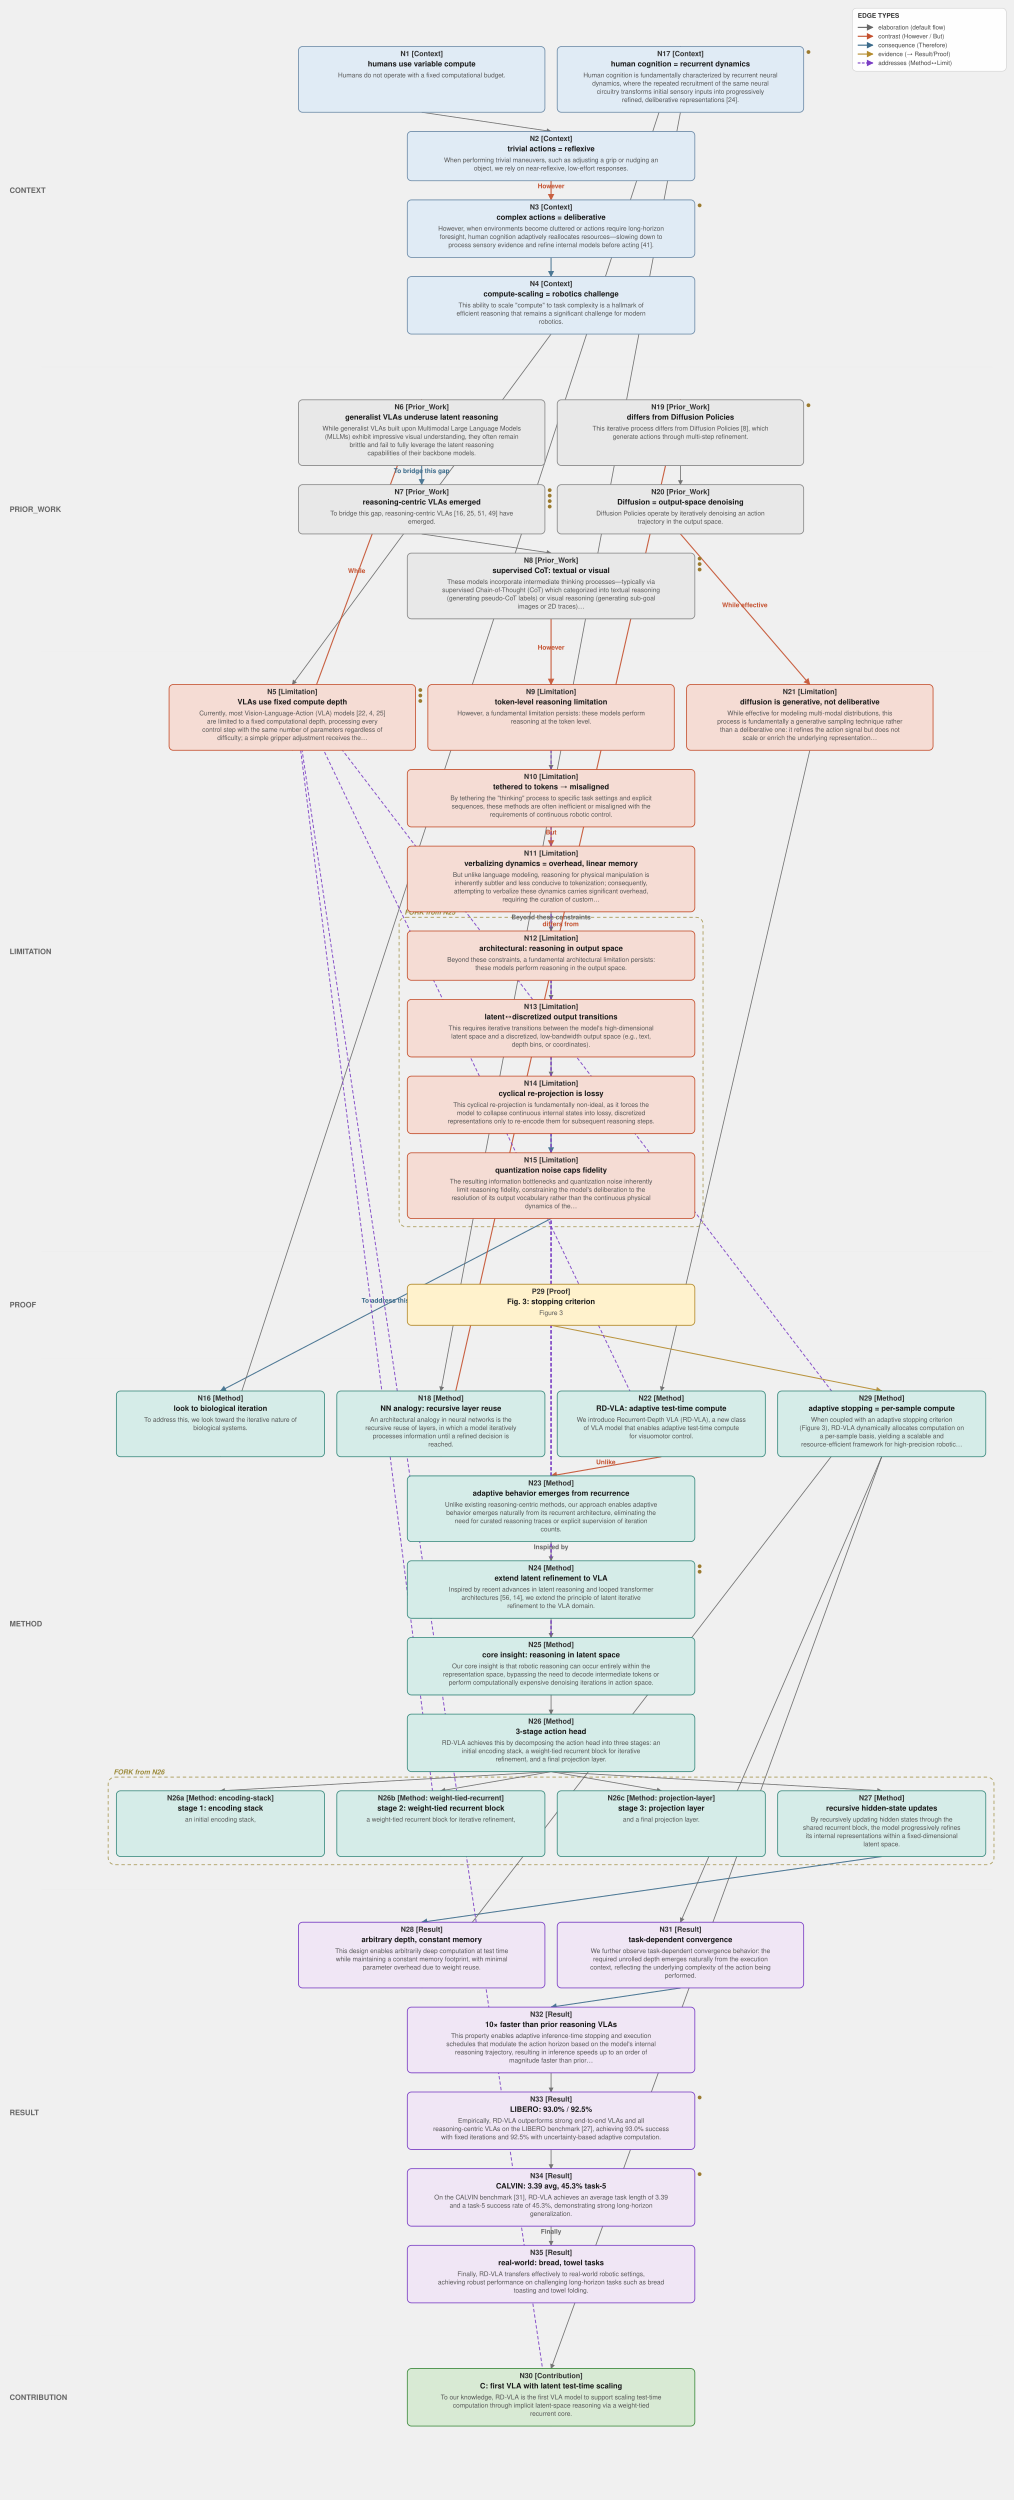
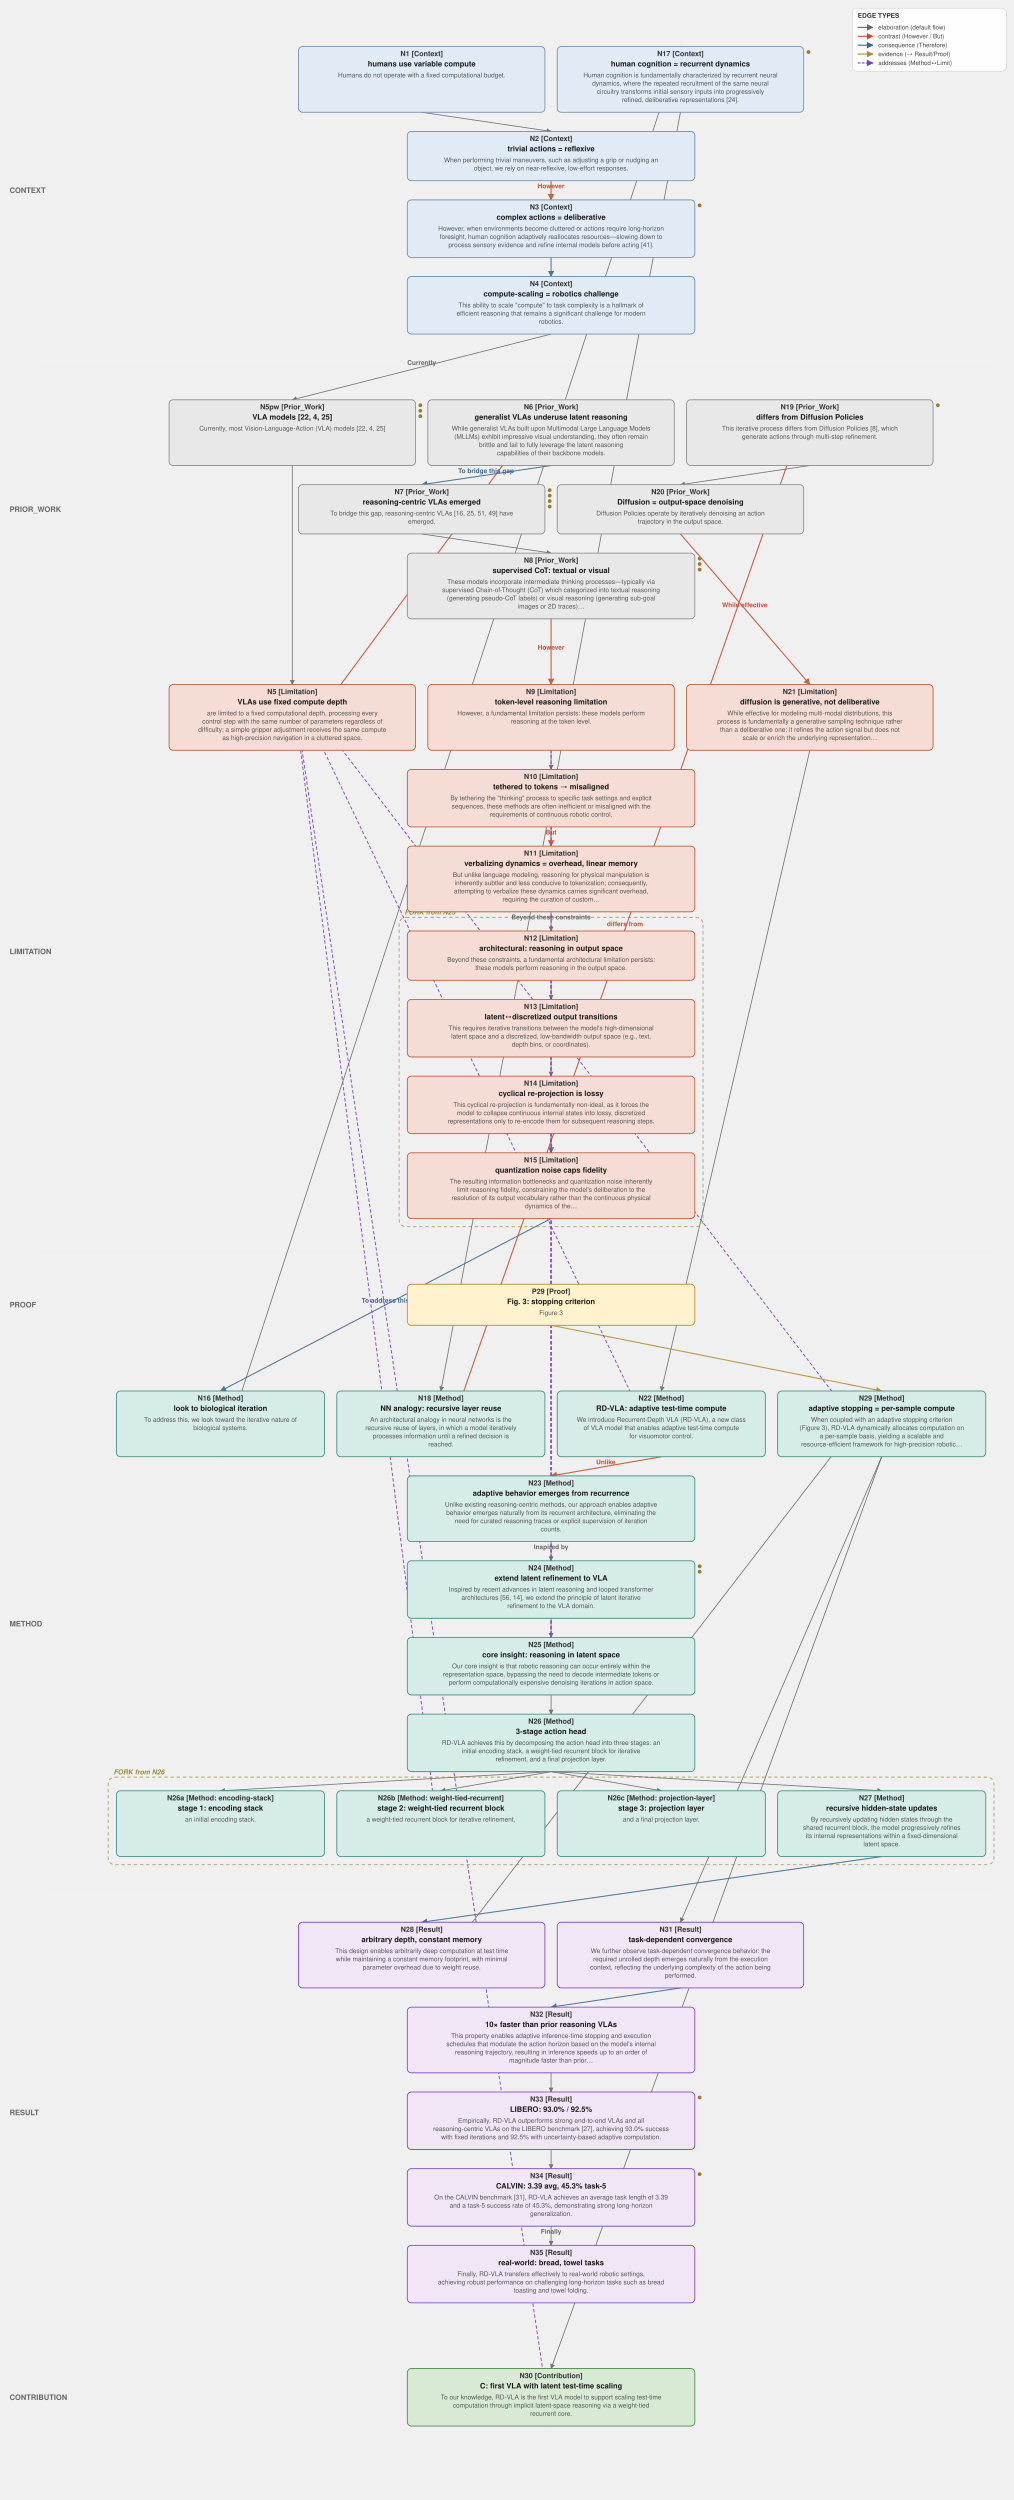
<svg xmlns="http://www.w3.org/2000/svg" viewBox="0 0 1480 3652" style="width:100%; background:#fdfcf6; border:1px solid #e2e0d7; border-radius:8px;" font-family="-apple-system, BlinkMacSystemFont, Helvetica, Arial, sans-serif">
  <defs>
    <marker id="ar" viewBox="0 0 10 10" refX="9" refY="5" markerWidth="6" markerHeight="6" orient="auto">
      <path d="M 0 0 L 10 5 L 0 10 z" fill="#666" />
    </marker>
    <marker id="ar-crit" viewBox="0 0 10 10" refX="9" refY="5" markerWidth="6" markerHeight="6" orient="auto">
      <path d="M 0 0 L 10 5 L 0 10 z" fill="#c4502e" />
    </marker>
    <marker id="ar-cons" viewBox="0 0 10 10" refX="9" refY="5" markerWidth="6" markerHeight="6" orient="auto">
      <path d="M 0 0 L 10 5 L 0 10 z" fill="#3a6a8a" />
    </marker>
    <marker id="ar-ev" viewBox="0 0 10 10" refX="9" refY="5" markerWidth="6" markerHeight="6" orient="auto">
      <path d="M 0 0 L 10 5 L 0 10 z" fill="#b38a2c" />
    </marker>
    <marker id="ar-back" viewBox="0 0 10 10" refX="9" refY="5" markerWidth="6" markerHeight="6" orient="auto">
      <path d="M 0 0 L 10 5 L 0 10 z" fill="#7a3ec4" />
    </marker>
  </defs>
  <text x="14" y="278" font-size="11" fill="#666" font-weight="700" dominant-baseline="middle">CONTEXT</text>
  <text x="14" y="744" font-size="11" fill="#666" font-weight="700" dominant-baseline="middle">PRIOR_WORK</text>
  <line x1="60" y1="536" x2="1450" y2="536" stroke="#eee" stroke-width="1" />
  <text x="14" y="1390" font-size="11" fill="#666" font-weight="700" dominant-baseline="middle">LIMITATION</text>
  <line x1="60" y1="952" x2="1450" y2="952" stroke="#eee" stroke-width="1" />
  <text x="14" y="1906" font-size="11" fill="#666" font-weight="700" dominant-baseline="middle">PROOF</text>
  <line x1="60" y1="1828" x2="1450" y2="1828" stroke="#eee" stroke-width="1" />
  <text x="14" y="2372" font-size="11" fill="#666" font-weight="700" dominant-baseline="middle">METHOD</text>
  <line x1="60" y1="1984" x2="1450" y2="1984" stroke="#eee" stroke-width="1" />
  <text x="14" y="3086" font-size="11" fill="#666" font-weight="700" dominant-baseline="middle">RESULT</text>
  <line x1="60" y1="2760" x2="1450" y2="2760" stroke="#eee" stroke-width="1" />
  <text x="14" y="3502" font-size="11" fill="#666" font-weight="700" dominant-baseline="middle">CONTRIBUTION</text>
  <line x1="60" y1="3412" x2="1450" y2="3412" stroke="#eee" stroke-width="1" />
  <rect x="583" y="1340" width="444" height="452" rx="10" fill="none" stroke="#9b8a3a" stroke-width="1.2" stroke-dasharray="5 4" opacity="0.85" />
  <text x="591" y="1336" font-size="10" fill="#9b8a3a" font-style="italic" font-weight="600">FORK from N25</text>
  <rect x="158" y="2596" width="1294" height="128" rx="10" fill="none" stroke="#9b8a3a" stroke-width="1.2" stroke-dasharray="5 4" opacity="0.85" />
  <text x="166" y="2592" font-size="10" fill="#9b8a3a" font-style="italic" font-weight="600">FORK from N26</text>
  <line x1="616" y1="164" x2="805" y2="192" stroke="#666" stroke-width="1.2" marker-end="url(#ar)" opacity="0.9" />
  <line x1="805" y1="264" x2="805" y2="292" stroke="#c4502e" stroke-width="1.6" marker-end="url(#ar-crit)" opacity="0.9" />
  <text x="805" y="275" font-size="9.5" fill="#c4502e" font-weight="600" text-anchor="middle">However</text>
  <line x1="805" y1="376" x2="805" y2="404" stroke="#3a6a8a" stroke-width="1.5" marker-end="url(#ar-cons)" opacity="0.9" />
-   <line x1="805" y1="488" x2="427" y2="1000" stroke="#666" stroke-width="1.2" marker-end="url(#ar)" opacity="0.9" />
-   <text x="616" y="741" font-size="9.5" fill="#666" font-weight="600" text-anchor="middle">Currently</text>
-   <line x1="427" y1="1096" x2="616" y2="584" stroke="#c4502e" stroke-width="1.6" marker-end="url(#ar-crit)" opacity="0.9" />
-   <text x="521" y="837" font-size="9.5" fill="#c4502e" font-weight="600" text-anchor="middle">While</text>
-   <line x1="616" y1="680" x2="616" y2="708" stroke="#3a6a8a" stroke-width="1.5" marker-end="url(#ar-cons)" opacity="0.9" />
-   <text x="616" y="691" font-size="9.5" fill="#3a6a8a" font-weight="600" text-anchor="middle">To bridge this gap</text>
+   <line x1="805" y1="488" x2="427" y2="584" stroke="#666" stroke-width="1.2" marker-end="url(#ar)" opacity="0.9" />
+   <text x="616" y="533" font-size="9.5" fill="#666" font-weight="600" text-anchor="middle">Currently</text>
+   <line x1="427" y1="680" x2="427" y2="1000" stroke="#666" stroke-width="1.2" marker-end="url(#ar)" opacity="0.9" />
+   <line x1="427" y1="1096" x2="805" y2="584" stroke="#c4502e" stroke-width="1.6" marker-end="url(#ar-crit)" opacity="0.9" />
+   <text x="616" y="837" font-size="9.5" fill="#c4502e" font-weight="600" text-anchor="middle">While</text>
+   <line x1="805" y1="680" x2="616" y2="708" stroke="#3a6a8a" stroke-width="1.5" marker-end="url(#ar-cons)" opacity="0.9" />
+   <text x="710" y="691" font-size="9.5" fill="#3a6a8a" font-weight="600" text-anchor="middle">To bridge this gap</text>
  <line x1="616" y1="780" x2="805" y2="808" stroke="#666" stroke-width="1.2" marker-end="url(#ar)" opacity="0.9" />
  <line x1="805" y1="904" x2="805" y2="1000" stroke="#c4502e" stroke-width="1.6" marker-end="url(#ar-crit)" opacity="0.9" />
  <text x="805" y="949" font-size="9.5" fill="#c4502e" font-weight="600" text-anchor="middle">However</text>
  <line x1="805" y1="1096" x2="805" y2="1124" stroke="#666" stroke-width="1.2" marker-end="url(#ar)" opacity="0.9" />
  <line x1="805" y1="1208" x2="805" y2="1236" stroke="#c4502e" stroke-width="1.6" marker-end="url(#ar-crit)" opacity="0.9" />
  <text x="805" y="1219" font-size="9.5" fill="#c4502e" font-weight="600" text-anchor="middle">But</text>
  <line x1="805" y1="1332" x2="805" y2="1360" stroke="#666" stroke-width="1.2" marker-end="url(#ar)" opacity="0.9" />
  <text x="805" y="1343" font-size="9.5" fill="#666" font-weight="600" text-anchor="middle">Beyond these constraints</text>
  <line x1="805" y1="1432" x2="805" y2="1460" stroke="#666" stroke-width="1.2" marker-end="url(#ar)" opacity="0.9" />
  <line x1="805" y1="1544" x2="805" y2="1572" stroke="#666" stroke-width="1.2" marker-end="url(#ar)" opacity="0.9" />
  <line x1="805" y1="1656" x2="805" y2="1684" stroke="#3a6a8a" stroke-width="1.5" marker-end="url(#ar-cons)" opacity="0.9" />
  <line x1="805" y1="1780" x2="322" y2="2032" stroke="#3a6a8a" stroke-width="1.5" marker-end="url(#ar-cons)" opacity="0.9" />
  <text x="563" y="1903" font-size="9.5" fill="#3a6a8a" font-weight="600" text-anchor="middle">To address this</text>
  <line x1="322" y1="2128" x2="994" y2="68" stroke="#666" stroke-width="1.2" marker-end="url(#ar)" opacity="0.9" />
  <line x1="994" y1="164" x2="644" y2="2032" stroke="#666" stroke-width="1.2" marker-end="url(#ar)" opacity="0.9" />
-   <line x1="644" y1="2128" x2="994" y2="584" stroke="#c4502e" stroke-width="1.6" marker-end="url(#ar-crit)" opacity="0.9" />
-   <text x="819" y="1353" font-size="9.5" fill="#c4502e" font-weight="600" text-anchor="middle">differs from</text>
-   <line x1="994" y1="680" x2="994" y2="708" stroke="#666" stroke-width="1.2" marker-end="url(#ar)" opacity="0.9" />
+   <line x1="644" y1="2128" x2="1183" y2="584" stroke="#c4502e" stroke-width="1.6" marker-end="url(#ar-crit)" opacity="0.9" />
+   <text x="913" y="1353" font-size="9.5" fill="#c4502e" font-weight="600" text-anchor="middle">differs from</text>
+   <line x1="1183" y1="680" x2="994" y2="708" stroke="#666" stroke-width="1.2" marker-end="url(#ar)" opacity="0.9" />
  <line x1="994" y1="780" x2="1183" y2="1000" stroke="#c4502e" stroke-width="1.6" marker-end="url(#ar-crit)" opacity="0.9" />
  <text x="1088" y="887" font-size="9.5" fill="#c4502e" font-weight="600" text-anchor="middle">While effective</text>
  <line x1="1183" y1="1096" x2="966" y2="2032" stroke="#666" stroke-width="1.2" marker-end="url(#ar)" opacity="0.9" />
  <line x1="966" y1="2128" x2="805" y2="2156" stroke="#c4502e" stroke-width="1.6" marker-end="url(#ar-crit)" opacity="0.9" />
  <text x="885" y="2139" font-size="9.5" fill="#c4502e" font-weight="600" text-anchor="middle">Unlike</text>
  <line x1="805" y1="2252" x2="805" y2="2280" stroke="#666" stroke-width="1.2" marker-end="url(#ar)" opacity="0.9" />
  <text x="805" y="2263" font-size="9.5" fill="#666" font-weight="600" text-anchor="middle">Inspired by</text>
  <line x1="805" y1="2364" x2="805" y2="2392" stroke="#666" stroke-width="1.2" marker-end="url(#ar)" opacity="0.9" />
  <line x1="805" y1="2476" x2="805" y2="2504" stroke="#666" stroke-width="1.2" marker-end="url(#ar)" opacity="0.9" />
  <line x1="805" y1="2588" x2="322" y2="2616" stroke="#666" stroke-width="1.2" marker-end="url(#ar)" opacity="0.9" />
  <line x1="805" y1="2588" x2="644" y2="2616" stroke="#666" stroke-width="1.2" marker-end="url(#ar)" opacity="0.9" />
  <line x1="805" y1="2588" x2="966" y2="2616" stroke="#666" stroke-width="1.2" marker-end="url(#ar)" opacity="0.9" />
  <line x1="805" y1="2588" x2="1288" y2="2616" stroke="#666" stroke-width="1.2" marker-end="url(#ar)" opacity="0.9" />
  <line x1="1288" y1="2712" x2="616" y2="2808" stroke="#3a6a8a" stroke-width="1.5" marker-end="url(#ar-cons)" opacity="0.9" />
  <line x1="616" y1="2904" x2="1288" y2="2032" stroke="#666" stroke-width="1.2" marker-end="url(#ar)" opacity="0.9" />
  <line x1="805" y1="1936" x2="1288" y2="2032" stroke="#b38a2c" stroke-width="1.5" marker-end="url(#ar-ev)" opacity="0.9" />
  <line x1="1288" y1="2128" x2="805" y2="3460" stroke="#666" stroke-width="1.2" marker-end="url(#ar)" opacity="0.9" />
  <line x1="1288" y1="2128" x2="994" y2="2808" stroke="#666" stroke-width="1.2" marker-end="url(#ar)" opacity="0.9" />
  <line x1="994" y1="2904" x2="805" y2="2932" stroke="#3a6a8a" stroke-width="1.5" marker-end="url(#ar-cons)" opacity="0.9" />
  <line x1="805" y1="3028" x2="805" y2="3056" stroke="#666" stroke-width="1.2" marker-end="url(#ar)" opacity="0.9" />
  <line x1="805" y1="3140" x2="805" y2="3168" stroke="#666" stroke-width="1.2" marker-end="url(#ar)" opacity="0.9" />
  <line x1="805" y1="3252" x2="805" y2="3280" stroke="#666" stroke-width="1.2" marker-end="url(#ar)" opacity="0.9" />
  <text x="805" y="3263" font-size="9.5" fill="#666" font-weight="600" text-anchor="middle">Finally</text>
  <line x1="966" y1="2128" x2="427" y2="1000" stroke="#7a3ec4" stroke-width="1.4" stroke-dasharray="5 3" marker-end="url(#ar-back)" opacity="0.9" />
  <line x1="805" y1="2476" x2="805" y2="1360" stroke="#7a3ec4" stroke-width="1.4" stroke-dasharray="5 3" marker-end="url(#ar-back)" opacity="0.9" />
  <line x1="805" y1="2476" x2="805" y2="1684" stroke="#7a3ec4" stroke-width="1.4" stroke-dasharray="5 3" marker-end="url(#ar-back)" opacity="0.9" />
  <line x1="644" y1="2712" x2="427" y2="1000" stroke="#7a3ec4" stroke-width="1.4" stroke-dasharray="5 3" marker-end="url(#ar-back)" opacity="0.9" />
  <line x1="1288" y1="2128" x2="427" y2="1000" stroke="#7a3ec4" stroke-width="1.4" stroke-dasharray="5 3" marker-end="url(#ar-back)" opacity="0.9" />
  <line x1="805" y1="3544" x2="427" y2="1000" stroke="#7a3ec4" stroke-width="1.4" stroke-dasharray="5 3" marker-end="url(#ar-back)" opacity="0.9" />
  <line x1="805" y1="2252" x2="805" y2="1000" stroke="#7a3ec4" stroke-width="1.4" stroke-dasharray="5 3" marker-end="url(#ar-back)" opacity="0.9" />
  <g>
    <rect x="436" y="68" width="360" height="96" rx="6" fill="#e0ebf5" stroke="#6d8ba8" stroke-width="1.2" />
    <text x="616" y="82" text-anchor="middle" font-size="10.5" font-weight="700" fill="#333">N1 [Context]</text>
    <text x="616" y="97" text-anchor="middle" font-size="11" font-weight="600" fill="#1a1a1a">humans use variable compute</text>
    <text x="616" y="113" text-anchor="middle" font-size="9.5" fill="#555">Humans do not operate with a fixed computational budget.</text>
  </g>
  <g>
    <rect x="595" y="192" width="420" height="72" rx="6" fill="#e0ebf5" stroke="#6d8ba8" stroke-width="1.2" />
    <text x="805" y="206" text-anchor="middle" font-size="10.5" font-weight="700" fill="#333">N2 [Context]</text>
    <text x="805" y="221" text-anchor="middle" font-size="11" font-weight="600" fill="#1a1a1a">trivial actions = reflexive</text>
    <text x="805" y="237" text-anchor="middle" font-size="9.5" fill="#555">When performing trivial maneuvers, such as adjusting a grip or nudging an</text>
    <text x="805" y="249" text-anchor="middle" font-size="9.5" fill="#555">object, we rely on near-reflexive, low-effort responses.</text>
  </g>
  <circle cx="1022.0" cy="300.0" r="2.8" fill="#9b7a2e" />
  <g>
    <rect x="595" y="292" width="420" height="84" rx="6" fill="#e0ebf5" stroke="#6d8ba8" stroke-width="1.2" />
    <text x="805" y="306" text-anchor="middle" font-size="10.5" font-weight="700" fill="#333">N3 [Context]</text>
    <text x="805" y="321" text-anchor="middle" font-size="11" font-weight="600" fill="#1a1a1a">complex actions = deliberative</text>
    <text x="805" y="337" text-anchor="middle" font-size="9.5" fill="#555">However, when environments become cluttered or actions require long-horizon</text>
    <text x="805" y="349" text-anchor="middle" font-size="9.5" fill="#555">foresight, human cognition adaptively reallocates resources—slowing down to</text>
    <text x="805" y="361" text-anchor="middle" font-size="9.5" fill="#555">process sensory evidence and refine internal models before acting [41].</text>
  </g>
  <g>
    <rect x="595" y="404" width="420" height="84" rx="6" fill="#e0ebf5" stroke="#6d8ba8" stroke-width="1.2" />
    <text x="805" y="418" text-anchor="middle" font-size="10.5" font-weight="700" fill="#333">N4 [Context]</text>
    <text x="805" y="433" text-anchor="middle" font-size="11" font-weight="600" fill="#1a1a1a">compute-scaling = robotics challenge</text>
    <text x="805" y="449" text-anchor="middle" font-size="9.5" fill="#555">This ability to scale "compute" to task complexity is a hallmark of</text>
    <text x="805" y="461" text-anchor="middle" font-size="9.5" fill="#555">efficient reasoning that remains a significant challenge for modern</text>
    <text x="805" y="473" text-anchor="middle" font-size="9.5" fill="#555">robotics.</text>
  </g>
-   <circle cx="614.0" cy="1008.0" r="2.8" fill="#9b7a2e" />
-   <circle cx="614.0" cy="1016.0" r="2.8" fill="#9b7a2e" />
-   <circle cx="614.0" cy="1024.0" r="2.8" fill="#9b7a2e" />
+   <circle cx="614.0" cy="592.0" r="2.8" fill="#9b7a2e" />
+   <circle cx="614.0" cy="600.0" r="2.8" fill="#9b7a2e" />
+   <circle cx="614.0" cy="608.0" r="2.8" fill="#9b7a2e" />
+   <g>
+     <rect x="247" y="584" width="360" height="96" rx="6" fill="#e8e8e8" stroke="#888" stroke-width="1.2" />
+     <text x="427" y="598" text-anchor="middle" font-size="10.5" font-weight="700" fill="#333">N5pw [Prior_Work]</text>
+     <text x="427" y="613" text-anchor="middle" font-size="11" font-weight="600" fill="#1a1a1a">VLA models [22, 4, 25]</text>
+     <text x="427" y="629" text-anchor="middle" font-size="9.5" fill="#555">Currently, most Vision-Language-Action (VLA) models [22, 4, 25]</text>
+   </g>
  <g>
    <rect x="247" y="1000" width="360" height="96" rx="6" fill="#f5dcd4" stroke="#c4502e" stroke-width="1.2" />
    <text x="427" y="1014" text-anchor="middle" font-size="10.5" font-weight="700" fill="#333">N5 [Limitation]</text>
    <text x="427" y="1029" text-anchor="middle" font-size="11" font-weight="600" fill="#1a1a1a">VLAs use fixed compute depth</text>
-     <text x="427" y="1045" text-anchor="middle" font-size="9.5" fill="#555">Currently, most Vision-Language-Action (VLA) models [22, 4, 25]</text>
-     <text x="427" y="1057" text-anchor="middle" font-size="9.5" fill="#555">are limited to a fixed computational depth, processing every</text>
-     <text x="427" y="1069" text-anchor="middle" font-size="9.5" fill="#555">control step with the same number of parameters regardless of</text>
-     <text x="427" y="1081" text-anchor="middle" font-size="9.5" fill="#555">difficulty; a simple gripper adjustment receives the…</text>
-   </g>
-   <g>
-     <rect x="436" y="584" width="360" height="96" rx="6" fill="#e8e8e8" stroke="#888" stroke-width="1.2" />
-     <text x="616" y="598" text-anchor="middle" font-size="10.5" font-weight="700" fill="#333">N6 [Prior_Work]</text>
-     <text x="616" y="613" text-anchor="middle" font-size="11" font-weight="600" fill="#1a1a1a">generalist VLAs underuse latent reasoning</text>
-     <text x="616" y="629" text-anchor="middle" font-size="9.5" fill="#555">While generalist VLAs built upon Multimodal Large Language Models</text>
-     <text x="616" y="641" text-anchor="middle" font-size="9.5" fill="#555">(MLLMs) exhibit impressive visual understanding, they often remain</text>
-     <text x="616" y="653" text-anchor="middle" font-size="9.5" fill="#555">brittle and fail to fully leverage the latent reasoning</text>
-     <text x="616" y="665" text-anchor="middle" font-size="9.5" fill="#555">capabilities of their backbone models.</text>
+     <text x="427" y="1045" text-anchor="middle" font-size="9.5" fill="#555">are limited to a fixed computational depth, processing every</text>
+     <text x="427" y="1057" text-anchor="middle" font-size="9.5" fill="#555">control step with the same number of parameters regardless of</text>
+     <text x="427" y="1069" text-anchor="middle" font-size="9.5" fill="#555">difficulty; a simple gripper adjustment receives the same compute</text>
+     <text x="427" y="1081" text-anchor="middle" font-size="9.5" fill="#555">as high-precision navigation in a cluttered space.</text>
+   </g>
+   <g>
+     <rect x="625" y="584" width="360" height="96" rx="6" fill="#e8e8e8" stroke="#888" stroke-width="1.2" />
+     <text x="805" y="598" text-anchor="middle" font-size="10.5" font-weight="700" fill="#333">N6 [Prior_Work]</text>
+     <text x="805" y="613" text-anchor="middle" font-size="11" font-weight="600" fill="#1a1a1a">generalist VLAs underuse latent reasoning</text>
+     <text x="805" y="629" text-anchor="middle" font-size="9.5" fill="#555">While generalist VLAs built upon Multimodal Large Language Models</text>
+     <text x="805" y="641" text-anchor="middle" font-size="9.5" fill="#555">(MLLMs) exhibit impressive visual understanding, they often remain</text>
+     <text x="805" y="653" text-anchor="middle" font-size="9.5" fill="#555">brittle and fail to fully leverage the latent reasoning</text>
+     <text x="805" y="665" text-anchor="middle" font-size="9.5" fill="#555">capabilities of their backbone models.</text>
  </g>
  <circle cx="803.0" cy="716.0" r="2.8" fill="#9b7a2e" />
  <circle cx="803.0" cy="724.0" r="2.8" fill="#9b7a2e" />
  <circle cx="803.0" cy="732.0" r="2.8" fill="#9b7a2e" />
  <circle cx="803.0" cy="740.0" r="2.8" fill="#9b7a2e" />
  <g>
    <rect x="436" y="708" width="360" height="72" rx="6" fill="#e8e8e8" stroke="#888" stroke-width="1.2" />
    <text x="616" y="722" text-anchor="middle" font-size="10.5" font-weight="700" fill="#333">N7 [Prior_Work]</text>
    <text x="616" y="737" text-anchor="middle" font-size="11" font-weight="600" fill="#1a1a1a">reasoning-centric VLAs emerged</text>
    <text x="616" y="753" text-anchor="middle" font-size="9.5" fill="#555">To bridge this gap, reasoning-centric VLAs [16, 25, 51, 49] have</text>
    <text x="616" y="765" text-anchor="middle" font-size="9.5" fill="#555">emerged.</text>
  </g>
  <circle cx="1022.0" cy="816.0" r="2.8" fill="#9b7a2e" />
  <circle cx="1022.0" cy="824.0" r="2.8" fill="#9b7a2e" />
  <circle cx="1022.0" cy="832.0" r="2.8" fill="#9b7a2e" />
  <g>
    <rect x="595" y="808" width="420" height="96" rx="6" fill="#e8e8e8" stroke="#888" stroke-width="1.2" />
    <text x="805" y="822" text-anchor="middle" font-size="10.5" font-weight="700" fill="#333">N8 [Prior_Work]</text>
    <text x="805" y="837" text-anchor="middle" font-size="11" font-weight="600" fill="#1a1a1a">supervised CoT: textual or visual</text>
    <text x="805" y="853" text-anchor="middle" font-size="9.5" fill="#555">These models incorporate intermediate thinking processes—typically via</text>
    <text x="805" y="865" text-anchor="middle" font-size="9.5" fill="#555">supervised Chain-of-Thought (CoT) which categorized into textual reasoning</text>
    <text x="805" y="877" text-anchor="middle" font-size="9.5" fill="#555">(generating pseudo-CoT labels) or visual reasoning (generating sub-goal</text>
    <text x="805" y="889" text-anchor="middle" font-size="9.5" fill="#555">images or 2D traces)…</text>
  </g>
  <g>
    <rect x="625" y="1000" width="360" height="96" rx="6" fill="#f5dcd4" stroke="#c4502e" stroke-width="1.2" />
    <text x="805" y="1014" text-anchor="middle" font-size="10.5" font-weight="700" fill="#333">N9 [Limitation]</text>
    <text x="805" y="1029" text-anchor="middle" font-size="11" font-weight="600" fill="#1a1a1a">token-level reasoning limitation</text>
    <text x="805" y="1045" text-anchor="middle" font-size="9.5" fill="#555">However, a fundamental limitation persists: these models perform</text>
    <text x="805" y="1057" text-anchor="middle" font-size="9.5" fill="#555">reasoning at the token level.</text>
  </g>
  <g>
    <rect x="595" y="1124" width="420" height="84" rx="6" fill="#f5dcd4" stroke="#c4502e" stroke-width="1.2" />
    <text x="805" y="1138" text-anchor="middle" font-size="10.5" font-weight="700" fill="#333">N10 [Limitation]</text>
    <text x="805" y="1153" text-anchor="middle" font-size="11" font-weight="600" fill="#1a1a1a">tethered to tokens → misaligned</text>
    <text x="805" y="1169" text-anchor="middle" font-size="9.5" fill="#555">By tethering the "thinking" process to specific task settings and explicit</text>
    <text x="805" y="1181" text-anchor="middle" font-size="9.5" fill="#555">sequences, these methods are often inefficient or misaligned with the</text>
    <text x="805" y="1193" text-anchor="middle" font-size="9.5" fill="#555">requirements of continuous robotic control.</text>
  </g>
  <g>
    <rect x="595" y="1236" width="420" height="96" rx="6" fill="#f5dcd4" stroke="#c4502e" stroke-width="1.2" />
    <text x="805" y="1250" text-anchor="middle" font-size="10.5" font-weight="700" fill="#333">N11 [Limitation]</text>
    <text x="805" y="1265" text-anchor="middle" font-size="11" font-weight="600" fill="#1a1a1a">verbalizing dynamics = overhead, linear memory</text>
    <text x="805" y="1281" text-anchor="middle" font-size="9.5" fill="#555">But unlike language modeling, reasoning for physical manipulation is</text>
    <text x="805" y="1293" text-anchor="middle" font-size="9.5" fill="#555">inherently subtler and less conducive to tokenization; consequently,</text>
    <text x="805" y="1305" text-anchor="middle" font-size="9.5" fill="#555">attempting to verbalize these dynamics carries significant overhead,</text>
    <text x="805" y="1317" text-anchor="middle" font-size="9.5" fill="#555">requiring the curation of custom…</text>
  </g>
  <g>
    <rect x="595" y="1360" width="420" height="72" rx="6" fill="#f5dcd4" stroke="#c4502e" stroke-width="1.2" />
    <text x="805" y="1374" text-anchor="middle" font-size="10.5" font-weight="700" fill="#333">N12 [Limitation]</text>
    <text x="805" y="1389" text-anchor="middle" font-size="11" font-weight="600" fill="#1a1a1a">architectural: reasoning in output space</text>
    <text x="805" y="1405" text-anchor="middle" font-size="9.5" fill="#555">Beyond these constraints, a fundamental architectural limitation persists:</text>
    <text x="805" y="1417" text-anchor="middle" font-size="9.5" fill="#555">these models perform reasoning in the output space.</text>
  </g>
  <g>
    <rect x="595" y="1460" width="420" height="84" rx="6" fill="#f5dcd4" stroke="#c4502e" stroke-width="1.2" />
    <text x="805" y="1474" text-anchor="middle" font-size="10.5" font-weight="700" fill="#333">N13 [Limitation]</text>
    <text x="805" y="1489" text-anchor="middle" font-size="11" font-weight="600" fill="#1a1a1a">latent↔discretized output transitions</text>
    <text x="805" y="1505" text-anchor="middle" font-size="9.5" fill="#555">This requires iterative transitions between the model's high-dimensional</text>
    <text x="805" y="1517" text-anchor="middle" font-size="9.5" fill="#555">latent space and a discretized, low-bandwidth output space (e.g., text,</text>
    <text x="805" y="1529" text-anchor="middle" font-size="9.5" fill="#555">depth bins, or coordinates).</text>
  </g>
  <g>
    <rect x="595" y="1572" width="420" height="84" rx="6" fill="#f5dcd4" stroke="#c4502e" stroke-width="1.2" />
    <text x="805" y="1586" text-anchor="middle" font-size="10.5" font-weight="700" fill="#333">N14 [Limitation]</text>
    <text x="805" y="1601" text-anchor="middle" font-size="11" font-weight="600" fill="#1a1a1a">cyclical re-projection is lossy</text>
    <text x="805" y="1617" text-anchor="middle" font-size="9.5" fill="#555">This cyclical re-projection is fundamentally non-ideal, as it forces the</text>
    <text x="805" y="1629" text-anchor="middle" font-size="9.5" fill="#555">model to collapse continuous internal states into lossy, discretized</text>
    <text x="805" y="1641" text-anchor="middle" font-size="9.5" fill="#555">representations only to re-encode them for subsequent reasoning steps.</text>
  </g>
  <g>
    <rect x="595" y="1684" width="420" height="96" rx="6" fill="#f5dcd4" stroke="#c4502e" stroke-width="1.2" />
    <text x="805" y="1698" text-anchor="middle" font-size="10.5" font-weight="700" fill="#333">N15 [Limitation]</text>
    <text x="805" y="1713" text-anchor="middle" font-size="11" font-weight="600" fill="#1a1a1a">quantization noise caps fidelity</text>
    <text x="805" y="1729" text-anchor="middle" font-size="9.5" fill="#555">The resulting information bottlenecks and quantization noise inherently</text>
    <text x="805" y="1741" text-anchor="middle" font-size="9.5" fill="#555">limit reasoning fidelity, constraining the model's deliberation to the</text>
    <text x="805" y="1753" text-anchor="middle" font-size="9.5" fill="#555">resolution of its output vocabulary rather than the continuous physical</text>
    <text x="805" y="1765" text-anchor="middle" font-size="9.5" fill="#555">dynamics of the…</text>
  </g>
  <g>
    <rect x="170" y="2032" width="304" height="96" rx="6" fill="#d5ece8" stroke="#3a8a7e" stroke-width="1.2" />
    <text x="322" y="2046" text-anchor="middle" font-size="10.5" font-weight="700" fill="#333">N16 [Method]</text>
    <text x="322" y="2061" text-anchor="middle" font-size="11" font-weight="600" fill="#1a1a1a">look to biological iteration</text>
    <text x="322" y="2077" text-anchor="middle" font-size="9.5" fill="#555">To address this, we look toward the iterative nature of</text>
    <text x="322" y="2089" text-anchor="middle" font-size="9.5" fill="#555">biological systems.</text>
  </g>
  <circle cx="1181.0" cy="76.0" r="2.8" fill="#9b7a2e" />
  <g>
    <rect x="814" y="68" width="360" height="96" rx="6" fill="#e0ebf5" stroke="#6d8ba8" stroke-width="1.2" />
    <text x="994" y="82" text-anchor="middle" font-size="10.5" font-weight="700" fill="#333">N17 [Context]</text>
    <text x="994" y="97" text-anchor="middle" font-size="11" font-weight="600" fill="#1a1a1a">human cognition = recurrent dynamics</text>
    <text x="994" y="113" text-anchor="middle" font-size="9.5" fill="#555">Human cognition is fundamentally characterized by recurrent neural</text>
    <text x="994" y="125" text-anchor="middle" font-size="9.5" fill="#555">dynamics, where the repeated recruitment of the same neural</text>
    <text x="994" y="137" text-anchor="middle" font-size="9.5" fill="#555">circuitry transforms initial sensory inputs into progressively</text>
    <text x="994" y="149" text-anchor="middle" font-size="9.5" fill="#555">refined, deliberative representations [24].</text>
  </g>
  <g>
    <rect x="492" y="2032" width="304" height="96" rx="6" fill="#d5ece8" stroke="#3a8a7e" stroke-width="1.2" />
    <text x="644" y="2046" text-anchor="middle" font-size="10.5" font-weight="700" fill="#333">N18 [Method]</text>
    <text x="644" y="2061" text-anchor="middle" font-size="11" font-weight="600" fill="#1a1a1a">NN analogy: recursive layer reuse</text>
    <text x="644" y="2077" text-anchor="middle" font-size="9.5" fill="#555">An architectural analogy in neural networks is the</text>
    <text x="644" y="2089" text-anchor="middle" font-size="9.5" fill="#555">recursive reuse of layers, in which a model iteratively</text>
    <text x="644" y="2101" text-anchor="middle" font-size="9.5" fill="#555">processes information until a refined decision is</text>
    <text x="644" y="2113" text-anchor="middle" font-size="9.5" fill="#555">reached.</text>
  </g>
-   <circle cx="1181.0" cy="592.0" r="2.8" fill="#9b7a2e" />
-   <g>
-     <rect x="814" y="584" width="360" height="96" rx="6" fill="#e8e8e8" stroke="#888" stroke-width="1.2" />
-     <text x="994" y="598" text-anchor="middle" font-size="10.5" font-weight="700" fill="#333">N19 [Prior_Work]</text>
-     <text x="994" y="613" text-anchor="middle" font-size="11" font-weight="600" fill="#1a1a1a">differs from Diffusion Policies</text>
-     <text x="994" y="629" text-anchor="middle" font-size="9.5" fill="#555">This iterative process differs from Diffusion Policies [8], which</text>
-     <text x="994" y="641" text-anchor="middle" font-size="9.5" fill="#555">generate actions through multi-step refinement.</text>
+   <circle cx="1370.0" cy="592.0" r="2.8" fill="#9b7a2e" />
+   <g>
+     <rect x="1003" y="584" width="360" height="96" rx="6" fill="#e8e8e8" stroke="#888" stroke-width="1.2" />
+     <text x="1183" y="598" text-anchor="middle" font-size="10.5" font-weight="700" fill="#333">N19 [Prior_Work]</text>
+     <text x="1183" y="613" text-anchor="middle" font-size="11" font-weight="600" fill="#1a1a1a">differs from Diffusion Policies</text>
+     <text x="1183" y="629" text-anchor="middle" font-size="9.5" fill="#555">This iterative process differs from Diffusion Policies [8], which</text>
+     <text x="1183" y="641" text-anchor="middle" font-size="9.5" fill="#555">generate actions through multi-step refinement.</text>
  </g>
  <g>
    <rect x="814" y="708" width="360" height="72" rx="6" fill="#e8e8e8" stroke="#888" stroke-width="1.2" />
    <text x="994" y="722" text-anchor="middle" font-size="10.5" font-weight="700" fill="#333">N20 [Prior_Work]</text>
    <text x="994" y="737" text-anchor="middle" font-size="11" font-weight="600" fill="#1a1a1a">Diffusion = output-space denoising</text>
    <text x="994" y="753" text-anchor="middle" font-size="9.5" fill="#555">Diffusion Policies operate by iteratively denoising an action</text>
    <text x="994" y="765" text-anchor="middle" font-size="9.5" fill="#555">trajectory in the output space.</text>
  </g>
  <g>
    <rect x="1003" y="1000" width="360" height="96" rx="6" fill="#f5dcd4" stroke="#c4502e" stroke-width="1.2" />
    <text x="1183" y="1014" text-anchor="middle" font-size="10.5" font-weight="700" fill="#333">N21 [Limitation]</text>
    <text x="1183" y="1029" text-anchor="middle" font-size="11" font-weight="600" fill="#1a1a1a">diffusion is generative, not deliberative</text>
    <text x="1183" y="1045" text-anchor="middle" font-size="9.5" fill="#555">While effective for modeling multi-modal distributions, this</text>
    <text x="1183" y="1057" text-anchor="middle" font-size="9.5" fill="#555">process is fundamentally a generative sampling technique rather</text>
    <text x="1183" y="1069" text-anchor="middle" font-size="9.5" fill="#555">than a deliberative one: it refines the action signal but does not</text>
    <text x="1183" y="1081" text-anchor="middle" font-size="9.5" fill="#555">scale or enrich the underlying representation…</text>
  </g>
  <g>
    <rect x="814" y="2032" width="304" height="96" rx="6" fill="#d5ece8" stroke="#3a8a7e" stroke-width="1.2" />
    <text x="966" y="2046" text-anchor="middle" font-size="10.5" font-weight="700" fill="#333">N22 [Method]</text>
    <text x="966" y="2061" text-anchor="middle" font-size="11" font-weight="600" fill="#1a1a1a">RD-VLA: adaptive test-time compute</text>
    <text x="966" y="2077" text-anchor="middle" font-size="9.5" fill="#555">We introduce Recurrent-Depth VLA (RD-VLA), a new class</text>
    <text x="966" y="2089" text-anchor="middle" font-size="9.5" fill="#555">of VLA model that enables adaptive test-time compute</text>
    <text x="966" y="2101" text-anchor="middle" font-size="9.5" fill="#555">for visuomotor control.</text>
  </g>
  <g>
    <rect x="595" y="2156" width="420" height="96" rx="6" fill="#d5ece8" stroke="#3a8a7e" stroke-width="1.2" />
    <text x="805" y="2170" text-anchor="middle" font-size="10.5" font-weight="700" fill="#333">N23 [Method]</text>
    <text x="805" y="2185" text-anchor="middle" font-size="11" font-weight="600" fill="#1a1a1a">adaptive behavior emerges from recurrence</text>
    <text x="805" y="2201" text-anchor="middle" font-size="9.5" fill="#555">Unlike existing reasoning-centric methods, our approach enables adaptive</text>
    <text x="805" y="2213" text-anchor="middle" font-size="9.5" fill="#555">behavior emerges naturally from its recurrent architecture, eliminating the</text>
    <text x="805" y="2225" text-anchor="middle" font-size="9.5" fill="#555">need for curated reasoning traces or explicit supervision of iteration</text>
    <text x="805" y="2237" text-anchor="middle" font-size="9.5" fill="#555">counts.</text>
  </g>
  <circle cx="1022.0" cy="2288.0" r="2.8" fill="#9b7a2e" />
  <circle cx="1022.0" cy="2296.0" r="2.8" fill="#9b7a2e" />
  <g>
    <rect x="595" y="2280" width="420" height="84" rx="6" fill="#d5ece8" stroke="#3a8a7e" stroke-width="1.2" />
    <text x="805" y="2294" text-anchor="middle" font-size="10.5" font-weight="700" fill="#333">N24 [Method]</text>
    <text x="805" y="2309" text-anchor="middle" font-size="11" font-weight="600" fill="#1a1a1a">extend latent refinement to VLA</text>
    <text x="805" y="2325" text-anchor="middle" font-size="9.5" fill="#555">Inspired by recent advances in latent reasoning and looped transformer</text>
    <text x="805" y="2337" text-anchor="middle" font-size="9.5" fill="#555">architectures [56, 14], we extend the principle of latent iterative</text>
    <text x="805" y="2349" text-anchor="middle" font-size="9.5" fill="#555">refinement to the VLA domain.</text>
  </g>
  <g>
    <rect x="595" y="2392" width="420" height="84" rx="6" fill="#d5ece8" stroke="#3a8a7e" stroke-width="1.2" />
    <text x="805" y="2406" text-anchor="middle" font-size="10.5" font-weight="700" fill="#333">N25 [Method]</text>
    <text x="805" y="2421" text-anchor="middle" font-size="11" font-weight="600" fill="#1a1a1a">core insight: reasoning in latent space</text>
    <text x="805" y="2437" text-anchor="middle" font-size="9.5" fill="#555">Our core insight is that robotic reasoning can occur entirely within the</text>
    <text x="805" y="2449" text-anchor="middle" font-size="9.5" fill="#555">representation space, bypassing the need to decode intermediate tokens or</text>
    <text x="805" y="2461" text-anchor="middle" font-size="9.5" fill="#555">perform computationally expensive denoising iterations in action space.</text>
  </g>
  <g>
    <rect x="595" y="2504" width="420" height="84" rx="6" fill="#d5ece8" stroke="#3a8a7e" stroke-width="1.2" />
    <text x="805" y="2518" text-anchor="middle" font-size="10.5" font-weight="700" fill="#333">N26 [Method]</text>
    <text x="805" y="2533" text-anchor="middle" font-size="11" font-weight="600" fill="#1a1a1a">3-stage action head</text>
    <text x="805" y="2549" text-anchor="middle" font-size="9.5" fill="#555">RD-VLA achieves this by decomposing the action head into three stages: an</text>
    <text x="805" y="2561" text-anchor="middle" font-size="9.5" fill="#555">initial encoding stack, a weight-tied recurrent block for iterative</text>
    <text x="805" y="2573" text-anchor="middle" font-size="9.5" fill="#555">refinement, and a final projection layer.</text>
  </g>
  <g>
    <rect x="170" y="2616" width="304" height="96" rx="6" fill="#d5ece8" stroke="#3a8a7e" stroke-width="1.2" />
    <text x="322" y="2630" text-anchor="middle" font-size="10.5" font-weight="700" fill="#333">N26a [Method: encoding-stack]</text>
    <text x="322" y="2645" text-anchor="middle" font-size="11" font-weight="600" fill="#1a1a1a">stage 1: encoding stack</text>
    <text x="322" y="2661" text-anchor="middle" font-size="9.5" fill="#555">an initial encoding stack,</text>
  </g>
  <g>
    <rect x="492" y="2616" width="304" height="96" rx="6" fill="#d5ece8" stroke="#3a8a7e" stroke-width="1.2" />
    <text x="644" y="2630" text-anchor="middle" font-size="10.5" font-weight="700" fill="#333">N26b [Method: weight-tied-recurrent]</text>
    <text x="644" y="2645" text-anchor="middle" font-size="11" font-weight="600" fill="#1a1a1a">stage 2: weight-tied recurrent block</text>
    <text x="644" y="2661" text-anchor="middle" font-size="9.5" fill="#555">a weight-tied recurrent block for iterative refinement,</text>
  </g>
  <g>
    <rect x="814" y="2616" width="304" height="96" rx="6" fill="#d5ece8" stroke="#3a8a7e" stroke-width="1.2" />
    <text x="966" y="2630" text-anchor="middle" font-size="10.5" font-weight="700" fill="#333">N26c [Method: projection-layer]</text>
    <text x="966" y="2645" text-anchor="middle" font-size="11" font-weight="600" fill="#1a1a1a">stage 3: projection layer</text>
    <text x="966" y="2661" text-anchor="middle" font-size="9.5" fill="#555">and a final projection layer.</text>
  </g>
  <g>
    <rect x="1136" y="2616" width="304" height="96" rx="6" fill="#d5ece8" stroke="#3a8a7e" stroke-width="1.2" />
    <text x="1288" y="2630" text-anchor="middle" font-size="10.5" font-weight="700" fill="#333">N27 [Method]</text>
    <text x="1288" y="2645" text-anchor="middle" font-size="11" font-weight="600" fill="#1a1a1a">recursive hidden-state updates</text>
    <text x="1288" y="2661" text-anchor="middle" font-size="9.5" fill="#555">By recursively updating hidden states through the</text>
    <text x="1288" y="2673" text-anchor="middle" font-size="9.5" fill="#555">shared recurrent block, the model progressively refines</text>
    <text x="1288" y="2685" text-anchor="middle" font-size="9.5" fill="#555">its internal representations within a fixed-dimensional</text>
    <text x="1288" y="2697" text-anchor="middle" font-size="9.5" fill="#555">latent space.</text>
  </g>
  <g>
    <rect x="436" y="2808" width="360" height="96" rx="6" fill="#f0e6f5" stroke="#7a3ec4" stroke-width="1.2" />
    <text x="616" y="2822" text-anchor="middle" font-size="10.5" font-weight="700" fill="#333">N28 [Result]</text>
    <text x="616" y="2837" text-anchor="middle" font-size="11" font-weight="600" fill="#1a1a1a">arbitrary depth, constant memory</text>
    <text x="616" y="2853" text-anchor="middle" font-size="9.5" fill="#555">This design enables arbitrarily deep computation at test time</text>
    <text x="616" y="2865" text-anchor="middle" font-size="9.5" fill="#555">while maintaining a constant memory footprint, with minimal</text>
    <text x="616" y="2877" text-anchor="middle" font-size="9.5" fill="#555">parameter overhead due to weight reuse.</text>
  </g>
  <g>
    <rect x="1136" y="2032" width="304" height="96" rx="6" fill="#d5ece8" stroke="#3a8a7e" stroke-width="1.2" />
    <text x="1288" y="2046" text-anchor="middle" font-size="10.5" font-weight="700" fill="#333">N29 [Method]</text>
    <text x="1288" y="2061" text-anchor="middle" font-size="11" font-weight="600" fill="#1a1a1a">adaptive stopping = per-sample compute</text>
    <text x="1288" y="2077" text-anchor="middle" font-size="9.5" fill="#555">When coupled with an adaptive stopping criterion</text>
    <text x="1288" y="2089" text-anchor="middle" font-size="9.5" fill="#555">(Figure 3), RD-VLA dynamically allocates computation on</text>
    <text x="1288" y="2101" text-anchor="middle" font-size="9.5" fill="#555">a per-sample basis, yielding a scalable and</text>
    <text x="1288" y="2113" text-anchor="middle" font-size="9.5" fill="#555">resource-efficient framework for high-precision robotic…</text>
  </g>
  <g>
    <rect x="595" y="1876" width="420" height="60" rx="6" fill="#fff2cc" stroke="#b38a2c" stroke-width="1.2" />
    <text x="805" y="1890" text-anchor="middle" font-size="10.5" font-weight="700" fill="#333">P29 [Proof]</text>
    <text x="805" y="1905" text-anchor="middle" font-size="11" font-weight="600" fill="#1a1a1a">Fig. 3: stopping criterion</text>
    <text x="805" y="1921" text-anchor="middle" font-size="9.5" fill="#555">Figure 3</text>
  </g>
  <g>
    <rect x="595" y="3460" width="420" height="84" rx="6" fill="#d8ead4" stroke="#3e8a3e" stroke-width="1.2" />
    <text x="805" y="3474" text-anchor="middle" font-size="10.5" font-weight="700" fill="#333">N30 [Contribution]</text>
    <text x="805" y="3489" text-anchor="middle" font-size="11" font-weight="600" fill="#1a1a1a">C: first VLA with latent test-time scaling</text>
    <text x="805" y="3505" text-anchor="middle" font-size="9.5" fill="#555">To our knowledge, RD-VLA is the first VLA model to support scaling test-time</text>
    <text x="805" y="3517" text-anchor="middle" font-size="9.5" fill="#555">computation through implicit latent-space reasoning via a weight-tied</text>
    <text x="805" y="3529" text-anchor="middle" font-size="9.5" fill="#555">recurrent core.</text>
  </g>
  <g>
    <rect x="814" y="2808" width="360" height="96" rx="6" fill="#f0e6f5" stroke="#7a3ec4" stroke-width="1.2" />
    <text x="994" y="2822" text-anchor="middle" font-size="10.5" font-weight="700" fill="#333">N31 [Result]</text>
    <text x="994" y="2837" text-anchor="middle" font-size="11" font-weight="600" fill="#1a1a1a">task-dependent convergence</text>
    <text x="994" y="2853" text-anchor="middle" font-size="9.5" fill="#555">We further observe task-dependent convergence behavior: the</text>
    <text x="994" y="2865" text-anchor="middle" font-size="9.5" fill="#555">required unrolled depth emerges naturally from the execution</text>
    <text x="994" y="2877" text-anchor="middle" font-size="9.5" fill="#555">context, reflecting the underlying complexity of the action being</text>
    <text x="994" y="2889" text-anchor="middle" font-size="9.5" fill="#555">performed.</text>
  </g>
  <g>
    <rect x="595" y="2932" width="420" height="96" rx="6" fill="#f0e6f5" stroke="#7a3ec4" stroke-width="1.2" />
    <text x="805" y="2946" text-anchor="middle" font-size="10.5" font-weight="700" fill="#333">N32 [Result]</text>
    <text x="805" y="2961" text-anchor="middle" font-size="11" font-weight="600" fill="#1a1a1a">10× faster than prior reasoning VLAs</text>
    <text x="805" y="2977" text-anchor="middle" font-size="9.5" fill="#555">This property enables adaptive inference-time stopping and execution</text>
    <text x="805" y="2989" text-anchor="middle" font-size="9.5" fill="#555">schedules that modulate the action horizon based on the model's internal</text>
    <text x="805" y="3001" text-anchor="middle" font-size="9.5" fill="#555">reasoning trajectory, resulting in inference speeds up to an order of</text>
    <text x="805" y="3013" text-anchor="middle" font-size="9.5" fill="#555">magnitude faster than prior…</text>
  </g>
  <circle cx="1022.0" cy="3064.0" r="2.8" fill="#9b7a2e" />
  <g>
    <rect x="595" y="3056" width="420" height="84" rx="6" fill="#f0e6f5" stroke="#7a3ec4" stroke-width="1.2" />
    <text x="805" y="3070" text-anchor="middle" font-size="10.5" font-weight="700" fill="#333">N33 [Result]</text>
    <text x="805" y="3085" text-anchor="middle" font-size="11" font-weight="600" fill="#1a1a1a">LIBERO: 93.0% / 92.5%</text>
    <text x="805" y="3101" text-anchor="middle" font-size="9.5" fill="#555">Empirically, RD-VLA outperforms strong end-to-end VLAs and all</text>
    <text x="805" y="3113" text-anchor="middle" font-size="9.5" fill="#555">reasoning-centric VLAs on the LIBERO benchmark [27], achieving 93.0% success</text>
    <text x="805" y="3125" text-anchor="middle" font-size="9.5" fill="#555">with fixed iterations and 92.5% with uncertainty-based adaptive computation.</text>
  </g>
  <circle cx="1022.0" cy="3176.0" r="2.8" fill="#9b7a2e" />
  <g>
    <rect x="595" y="3168" width="420" height="84" rx="6" fill="#f0e6f5" stroke="#7a3ec4" stroke-width="1.2" />
    <text x="805" y="3182" text-anchor="middle" font-size="10.5" font-weight="700" fill="#333">N34 [Result]</text>
    <text x="805" y="3197" text-anchor="middle" font-size="11" font-weight="600" fill="#1a1a1a">CALVIN: 3.39 avg, 45.3% task-5</text>
    <text x="805" y="3213" text-anchor="middle" font-size="9.5" fill="#555">On the CALVIN benchmark [31], RD-VLA achieves an average task length of 3.39</text>
    <text x="805" y="3225" text-anchor="middle" font-size="9.5" fill="#555">and a task-5 success rate of 45.3%, demonstrating strong long-horizon</text>
    <text x="805" y="3237" text-anchor="middle" font-size="9.5" fill="#555">generalization.</text>
  </g>
  <g>
    <rect x="595" y="3280" width="420" height="84" rx="6" fill="#f0e6f5" stroke="#7a3ec4" stroke-width="1.2" />
    <text x="805" y="3294" text-anchor="middle" font-size="10.5" font-weight="700" fill="#333">N35 [Result]</text>
    <text x="805" y="3309" text-anchor="middle" font-size="11" font-weight="600" fill="#1a1a1a">real-world: bread, towel tasks</text>
    <text x="805" y="3325" text-anchor="middle" font-size="9.5" fill="#555">Finally, RD-VLA transfers effectively to real-world robotic settings,</text>
    <text x="805" y="3337" text-anchor="middle" font-size="9.5" fill="#555">achieving robust performance on challenging long-horizon tasks such as bread</text>
    <text x="805" y="3349" text-anchor="middle" font-size="9.5" fill="#555">toasting and towel folding.</text>
  </g>
  <g>
    <rect x="1245" y="12" width="225" height="92" rx="6" fill="#ffffff" stroke="#ccc" stroke-width="0.8" opacity="0.95" />
    <text x="1253" y="26" font-size="9.5" font-weight="700" fill="#333">EDGE TYPES</text>
    <line x1="1253" y1="40" x2="1275" y2="40" stroke="#666" stroke-width="1.6" marker-end="url(#ar)" />
    <text x="1283" y="43" font-size="9" fill="#444">elaboration (default flow)</text>
    <line x1="1253" y1="53" x2="1275" y2="53" stroke="#c4502e" stroke-width="1.6" marker-end="url(#ar-crit)" />
    <text x="1283" y="56" font-size="9" fill="#444">contrast (However / But)</text>
    <line x1="1253" y1="66" x2="1275" y2="66" stroke="#3a6a8a" stroke-width="1.6" marker-end="url(#ar-cons)" />
    <text x="1283" y="69" font-size="9" fill="#444">consequence (Therefore)</text>
    <line x1="1253" y1="79" x2="1275" y2="79" stroke="#b38a2c" stroke-width="1.6" marker-end="url(#ar-ev)" />
    <text x="1283" y="82" font-size="9" fill="#444">evidence (→ Result/Proof)</text>
    <line x1="1253" y1="92" x2="1275" y2="92" stroke="#7a3ec4" stroke-width="1.6" stroke-dasharray="4 2" marker-end="url(#ar-back)" />
    <text x="1283" y="95" font-size="9" fill="#444">addresses (Method↔Limit)</text>
  </g>
</svg>
